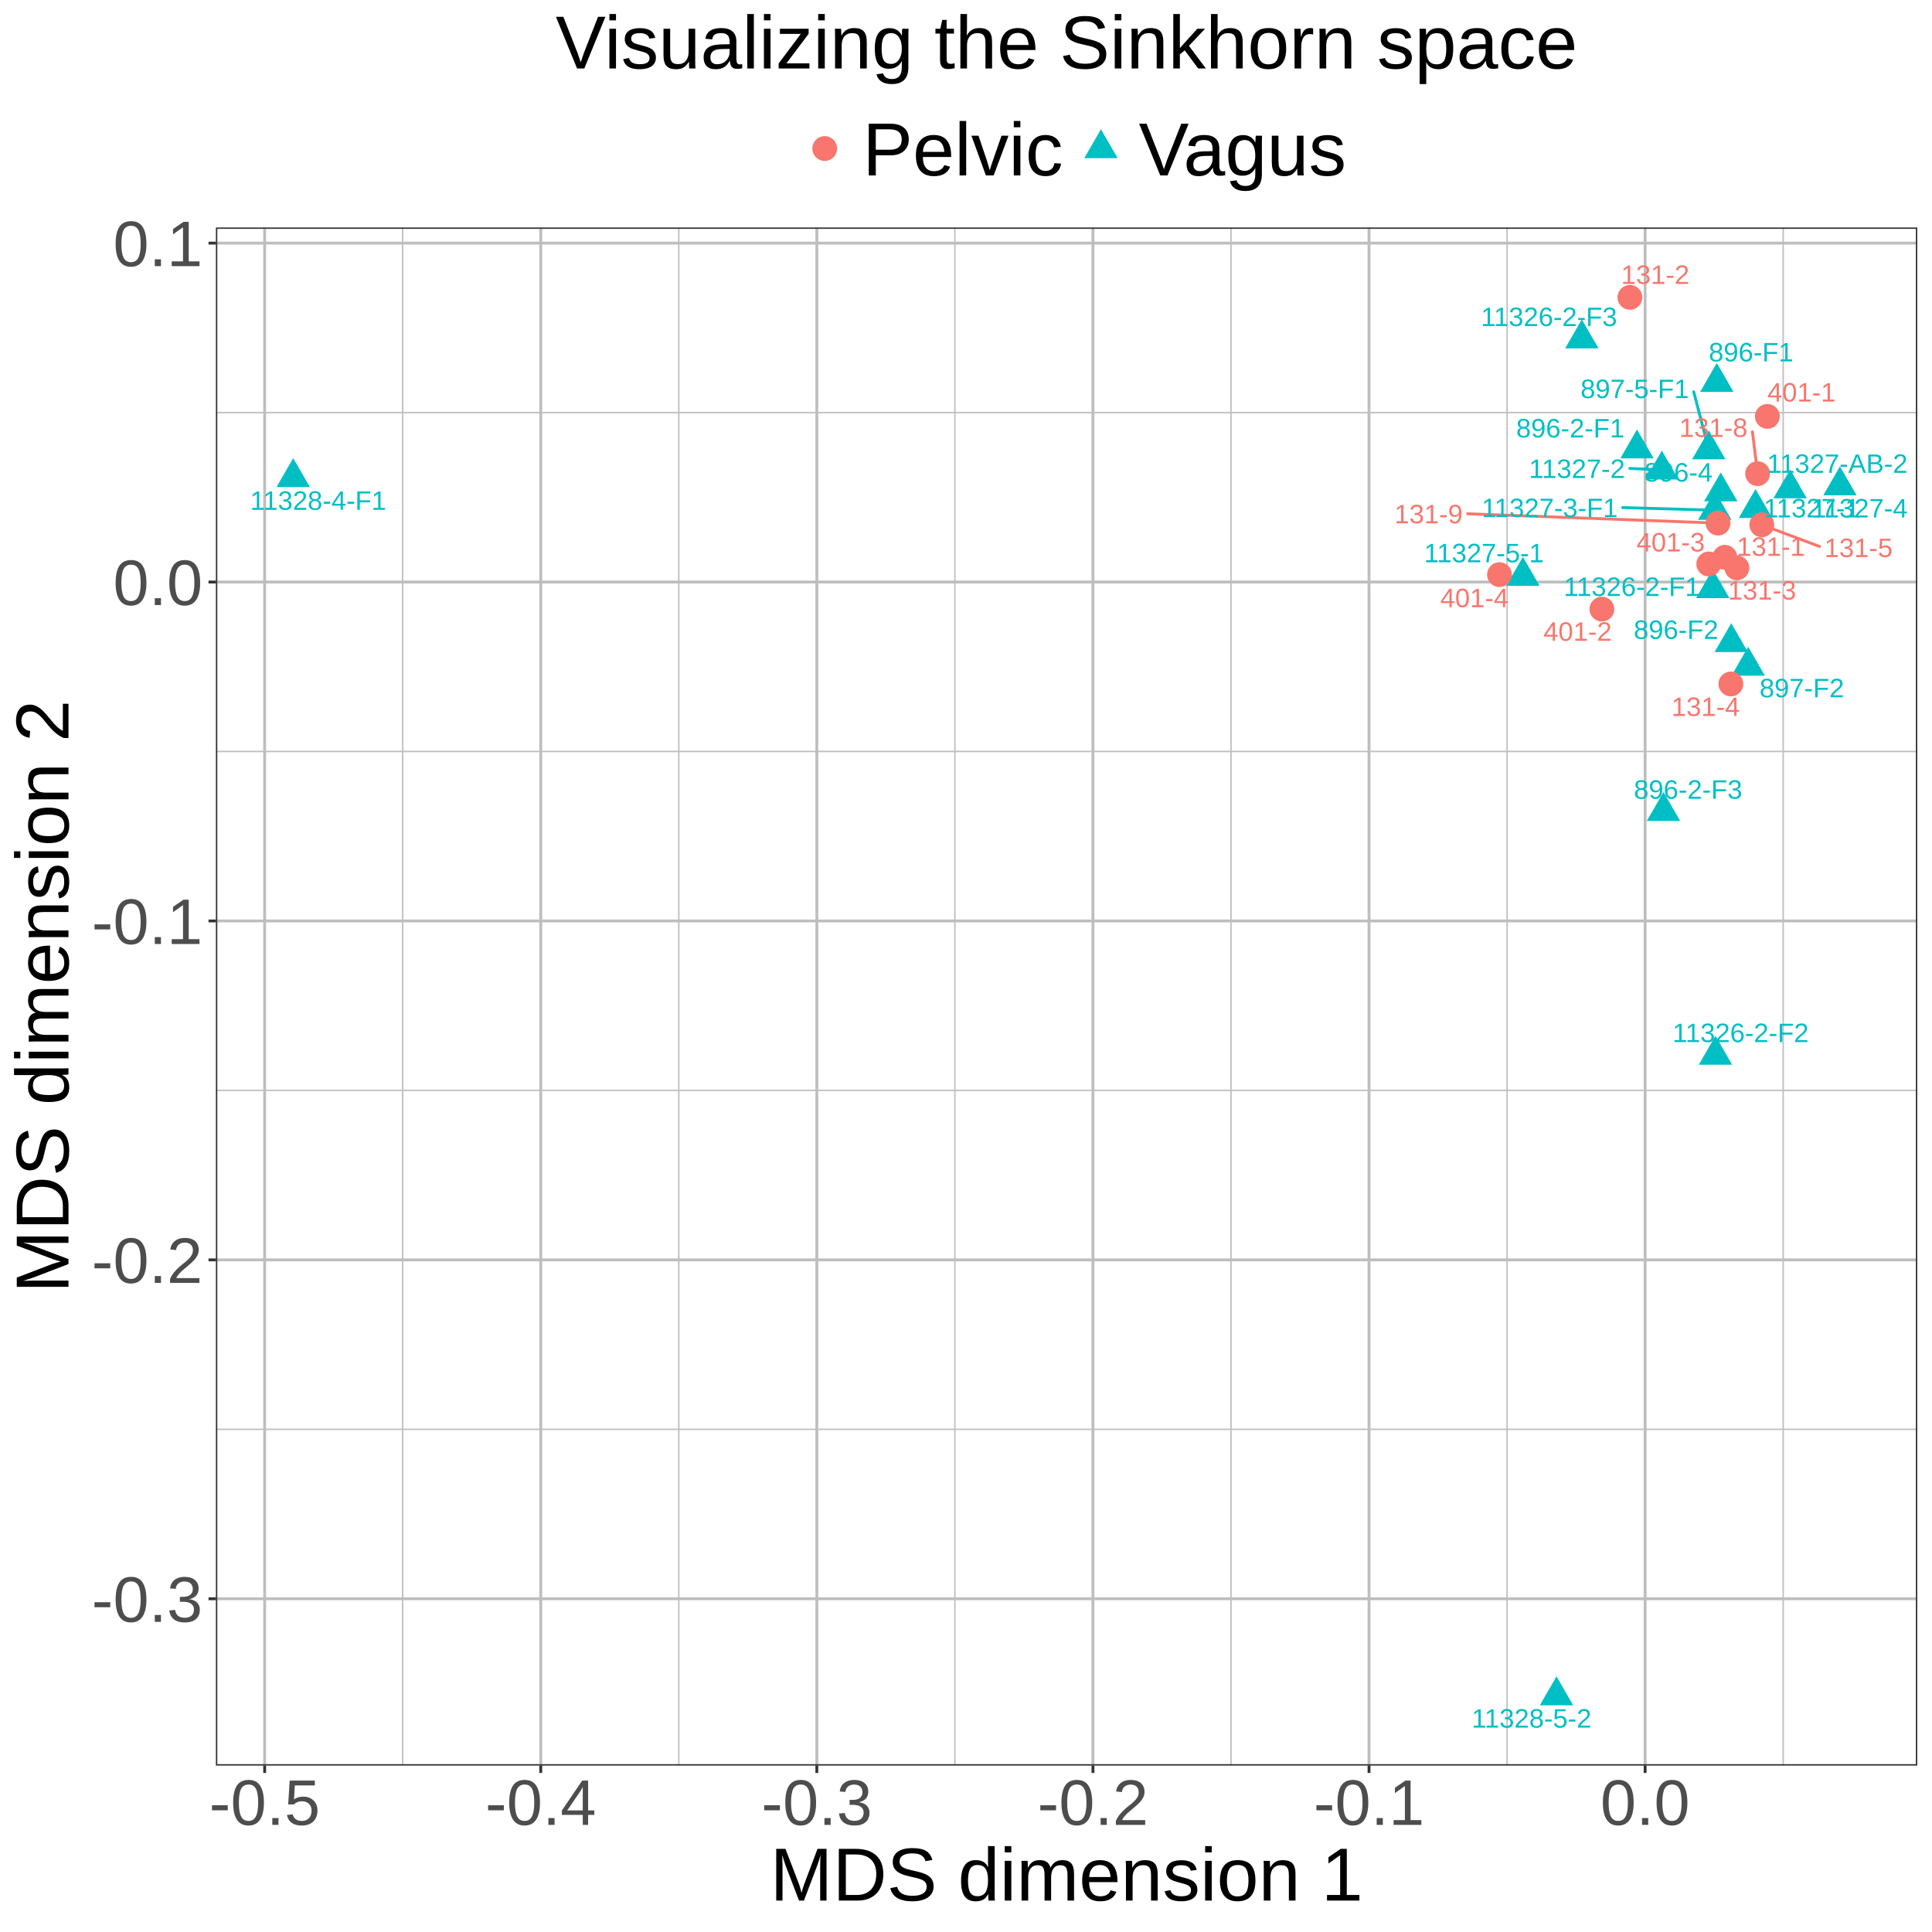
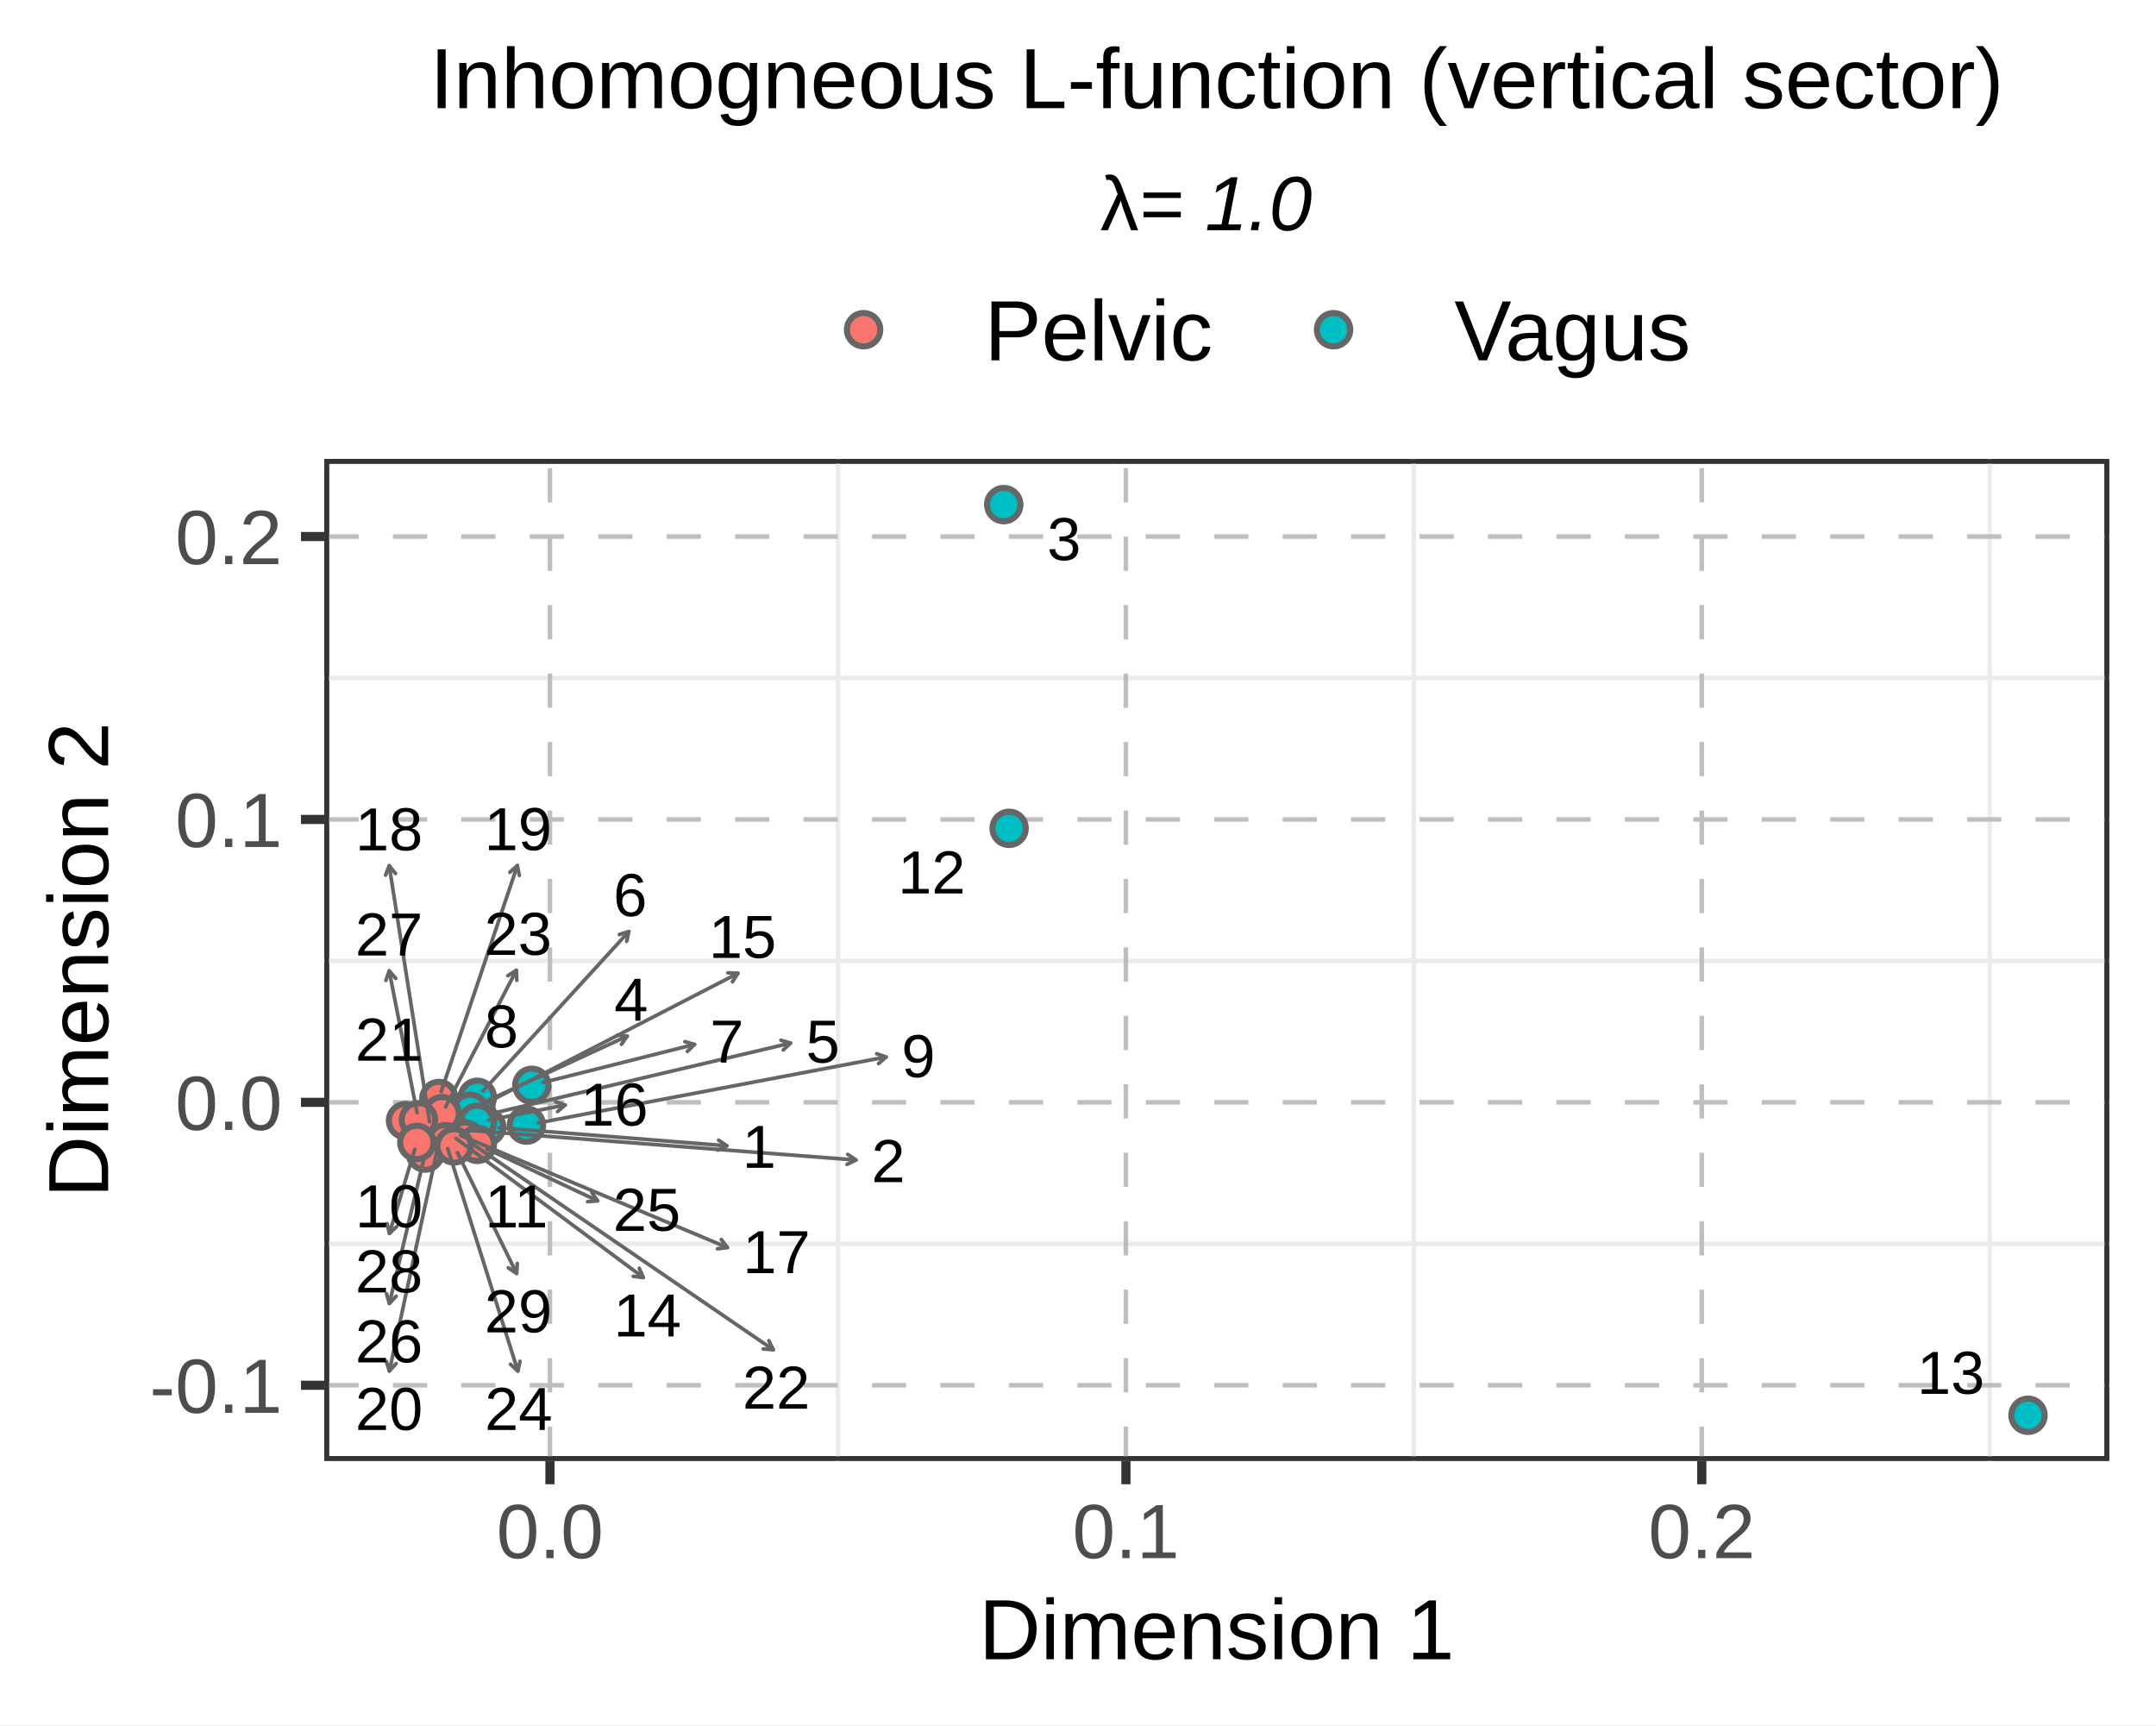
- <svg xmlns="http://www.w3.org/2000/svg" class="svglite" width="720.00pt" height="720.00pt" viewBox="0 0 720.00 720.00">
+ <svg xmlns="http://www.w3.org/2000/svg" class="svglite" width="252.00pt" height="201.60pt" viewBox="0 0 252.00 201.60">
  <defs>
    <style type="text/css">
    .svglite line, .svglite polyline, .svglite polygon, .svglite path, .svglite rect, .svglite circle {
      fill: none;
      stroke: #000000;
      stroke-linecap: round;
      stroke-linejoin: round;
      stroke-miterlimit: 10.00;
    }
    .svglite text {
      white-space: pre;
    }
  </style>
  </defs>
  <rect width="100%" height="100%" style="stroke: none; fill: #FFFFFF;" />
  <defs>
-     <clipPath id="cpMC4wMHw3MjAuMDB8MC4wMHw3MjAuMDA=">
-       <rect x="0.00" y="0.00" width="720.00" height="720.00" />
+     <clipPath id="cpMC4wMHwyNTIuMDB8MC4wMHwyMDEuNjA=">
+       <rect x="0.00" y="0.00" width="252.00" height="201.60" />
    </clipPath>
  </defs>
-   <g clip-path="url(#cpMC4wMHw3MjAuMDB8MC4wMHw3MjAuMDA=)">
-     <rect x="0.00" y="0.00" width="720.00" height="720.00" style="stroke-width: 1.07; stroke: #FFFFFF; fill: #FFFFFF;" />
+   <g clip-path="url(#cpMC4wMHwyNTIuMDB8MC4wMHwyMDEuNjA=)">
+     <rect x="0.00" y="0.00" width="252.00" height="201.60" style="stroke-width: 1.07; stroke: #FFFFFF; fill: #FFFFFF;" />
  </g>
  <defs>
-     <clipPath id="cpODAuNDV8NzE0LjUyfDg0Ljc2fDY1Ny45OA==">
-       <rect x="80.45" y="84.76" width="634.07" height="573.22" />
+     <clipPath id="cpMzcuOTJ8MjQ2LjUyfDUzLjY1fDE3MC43MQ==">
+       <rect x="37.92" y="53.65" width="208.60" height="117.06" />
    </clipPath>
  </defs>
-   <g clip-path="url(#cpODAuNDV8NzE0LjUyfDg0Ljc2fDY1Ny45OA==)">
-     <rect x="80.45" y="84.76" width="634.07" height="573.22" style="stroke-width: 1.07; stroke: none; fill: #FFFFFF;" />
-     <polyline points="80.45,532.67 714.52,532.67 " style="stroke-width: 0.53; stroke: #BEBEBE; stroke-linecap: butt;" />
-     <polyline points="80.45,406.36 714.52,406.36 " style="stroke-width: 0.53; stroke: #BEBEBE; stroke-linecap: butt;" />
-     <polyline points="80.45,280.05 714.52,280.05 " style="stroke-width: 0.53; stroke: #BEBEBE; stroke-linecap: butt;" />
-     <polyline points="80.45,153.75 714.52,153.75 " style="stroke-width: 0.53; stroke: #BEBEBE; stroke-linecap: butt;" />
-     <polyline points="150.07,657.98 150.07,84.76 " style="stroke-width: 0.53; stroke: #BEBEBE; stroke-linecap: butt;" />
-     <polyline points="252.97,657.98 252.97,84.76 " style="stroke-width: 0.53; stroke: #BEBEBE; stroke-linecap: butt;" />
-     <polyline points="355.86,657.98 355.86,84.76 " style="stroke-width: 0.53; stroke: #BEBEBE; stroke-linecap: butt;" />
-     <polyline points="458.75,657.98 458.75,84.76 " style="stroke-width: 0.53; stroke: #BEBEBE; stroke-linecap: butt;" />
-     <polyline points="561.65,657.98 561.65,84.76 " style="stroke-width: 0.53; stroke: #BEBEBE; stroke-linecap: butt;" />
-     <polyline points="664.54,657.98 664.54,84.76 " style="stroke-width: 0.53; stroke: #BEBEBE; stroke-linecap: butt;" />
-     <polyline points="80.45,595.82 714.52,595.82 " style="stroke-width: 1.07; stroke: #BEBEBE; stroke-linecap: butt;" />
-     <polyline points="80.45,469.51 714.52,469.51 " style="stroke-width: 1.07; stroke: #BEBEBE; stroke-linecap: butt;" />
-     <polyline points="80.45,343.21 714.52,343.21 " style="stroke-width: 1.07; stroke: #BEBEBE; stroke-linecap: butt;" />
-     <polyline points="80.45,216.90 714.52,216.90 " style="stroke-width: 1.07; stroke: #BEBEBE; stroke-linecap: butt;" />
-     <polyline points="80.45,90.60 714.52,90.60 " style="stroke-width: 1.07; stroke: #BEBEBE; stroke-linecap: butt;" />
-     <polyline points="98.63,657.98 98.63,84.76 " style="stroke-width: 1.07; stroke: #BEBEBE; stroke-linecap: butt;" />
-     <polyline points="201.52,657.98 201.52,84.76 " style="stroke-width: 1.07; stroke: #BEBEBE; stroke-linecap: butt;" />
-     <polyline points="304.41,657.98 304.41,84.76 " style="stroke-width: 1.07; stroke: #BEBEBE; stroke-linecap: butt;" />
-     <polyline points="407.31,657.98 407.31,84.76 " style="stroke-width: 1.07; stroke: #BEBEBE; stroke-linecap: butt;" />
-     <polyline points="510.20,657.98 510.20,84.76 " style="stroke-width: 1.07; stroke: #BEBEBE; stroke-linecap: butt;" />
-     <polyline points="613.09,657.98 613.09,84.76 " style="stroke-width: 1.07; stroke: #BEBEBE; stroke-linecap: butt;" />
-     <polygon points="639.31,386.01 645.53,396.79 633.08,396.79 " style="stroke-width: 0.71; stroke: none; fill: #00BFC4;" />
-     <polygon points="589.50,119.04 595.73,129.83 583.28,129.83 " style="stroke-width: 0.71; stroke: none; fill: #00BFC4;" />
-     <polygon points="638.29,212.12 644.52,222.91 632.07,222.91 " style="stroke-width: 0.71; stroke: none; fill: #00BFC4;" />
-     <polygon points="654.22,182.24 660.45,193.02 648.00,193.02 " style="stroke-width: 0.71; stroke: none; fill: #00BFC4;" />
-     <polygon points="619.33,167.92 625.55,178.70 613.10,178.70 " style="stroke-width: 0.71; stroke: none; fill: #00BFC4;" />
-     <polygon points="639.06,182.95 645.28,193.73 632.83,193.73 " style="stroke-width: 0.71; stroke: none; fill: #00BFC4;" />
-     <polygon points="685.70,173.81 691.92,184.59 679.47,184.59 " style="stroke-width: 0.71; stroke: none; fill: #00BFC4;" />
-     <polygon points="567.54,207.53 573.77,218.32 561.31,218.32 " style="stroke-width: 0.71; stroke: none; fill: #00BFC4;" />
-     <polygon points="667.13,174.92 673.35,185.70 660.90,185.70 " style="stroke-width: 0.71; stroke: none; fill: #00BFC4;" />
-     <polygon points="109.27,170.72 115.50,181.51 103.05,181.51 " style="stroke-width: 0.71; stroke: none; fill: #00BFC4;" />
-     <polygon points="580.07,624.74 586.29,635.52 573.84,635.52 " style="stroke-width: 0.71; stroke: none; fill: #00BFC4;" />
-     <polygon points="610.06,160.05 616.29,170.83 603.84,170.83 " style="stroke-width: 0.71; stroke: none; fill: #00BFC4;" />
-     <polygon points="619.93,295.16 626.16,305.94 613.71,305.94 " style="stroke-width: 0.71; stroke: none; fill: #00BFC4;" />
-     <polygon points="641.28,176.06 647.51,186.84 635.06,186.84 " style="stroke-width: 0.71; stroke: none; fill: #00BFC4;" />
-     <polygon points="639.81,135.27 646.03,146.05 633.58,146.05 " style="stroke-width: 0.71; stroke: none; fill: #00BFC4;" />
-     <polygon points="645.19,232.24 651.41,243.02 638.96,243.02 " style="stroke-width: 0.71; stroke: none; fill: #00BFC4;" />
-     <polygon points="636.82,160.39 643.04,171.17 630.59,171.17 " style="stroke-width: 0.71; stroke: none; fill: #00BFC4;" />
-     <polygon points="651.50,241.02 657.73,251.80 645.28,251.80 " style="stroke-width: 0.71; stroke: none; fill: #00BFC4;" />
-     <circle cx="642.80" cy="207.69" r="4.62" style="stroke-width: 0.71; stroke: none; fill: #F8766D;" />
-     <circle cx="607.42" cy="110.82" r="4.62" style="stroke-width: 0.71; stroke: none; fill: #F8766D;" />
-     <circle cx="647.30" cy="211.63" r="4.62" style="stroke-width: 0.71; stroke: none; fill: #F8766D;" />
-     <circle cx="645.05" cy="254.89" r="4.62" style="stroke-width: 0.71; stroke: none; fill: #F8766D;" />
-     <circle cx="656.58" cy="195.57" r="4.62" style="stroke-width: 0.71; stroke: none; fill: #F8766D;" />
-     <circle cx="655.01" cy="176.52" r="4.62" style="stroke-width: 0.71; stroke: none; fill: #F8766D;" />
-     <circle cx="640.26" cy="194.95" r="4.62" style="stroke-width: 0.71; stroke: none; fill: #F8766D;" />
-     <circle cx="658.64" cy="155.18" r="4.62" style="stroke-width: 0.71; stroke: none; fill: #F8766D;" />
-     <circle cx="596.98" cy="227.00" r="4.62" style="stroke-width: 0.71; stroke: none; fill: #F8766D;" />
-     <circle cx="636.80" cy="210.19" r="4.62" style="stroke-width: 0.71; stroke: none; fill: #F8766D;" />
-     <circle cx="558.81" cy="214.15" r="4.62" style="stroke-width: 0.71; stroke: none; fill: #F8766D;" />
-     <line x1="607.39" y1="174.57" x2="618.13" y2="175.05" style="stroke-width: 1.07; stroke: #00BFC4;" />
-     <line x1="604.70" y1="189.16" x2="637.86" y2="190.10" style="stroke-width: 1.07; stroke: #00BFC4;" />
-     <line x1="631.20" y1="146.00" x2="636.54" y2="166.52" style="stroke-width: 1.07; stroke: #00BFC4;" />
-     <line x1="678.09" y1="203.66" x2="657.68" y2="195.99" style="stroke-width: 1.07; stroke: #F8766D;" />
-     <line x1="653.08" y1="160.91" x2="654.88" y2="175.44" style="stroke-width: 1.07; stroke: #F8766D;" />
-     <line x1="546.94" y1="191.46" x2="639.06" y2="194.91" style="stroke-width: 1.07; stroke: #F8766D;" />
-     <text x="648.69" y="388.36" text-anchor="middle" style="font-size: 9.96px;fill: #00BFC4; font-family: &quot;Arial&quot;;" textLength="50.72px" lengthAdjust="spacingAndGlyphs">11326-2-F2</text>
-     <text x="577.28" y="121.52" text-anchor="middle" style="font-size: 9.96px;fill: #00BFC4; font-family: &quot;Arial&quot;;" textLength="50.72px" lengthAdjust="spacingAndGlyphs">11326-2-F3</text>
-     <text x="608.13" y="222.10" text-anchor="middle" style="font-size: 9.96px;fill: #00BFC4; font-family: &quot;Arial&quot;;" textLength="50.72px" lengthAdjust="spacingAndGlyphs">11326-2-F1</text>
-     <text x="675.18" y="192.82" text-anchor="middle" style="font-size: 9.96px;fill: #00BFC4; font-family: &quot;Arial&quot;;" textLength="35.79px" lengthAdjust="spacingAndGlyphs">11327-1</text>
-     <text x="587.70" y="178.13" text-anchor="middle" style="font-size: 9.96px;fill: #00BFC4; font-family: &quot;Arial&quot;;" textLength="35.79px" lengthAdjust="spacingAndGlyphs">11327-2</text>
-     <text x="577.54" y="192.72" text-anchor="middle" style="font-size: 9.96px;fill: #00BFC4; font-family: &quot;Arial&quot;;" textLength="50.72px" lengthAdjust="spacingAndGlyphs">11327-3-F1</text>
-     <text x="693.02" y="192.85" text-anchor="middle" style="font-size: 9.96px;fill: #00BFC4; font-family: &quot;Arial&quot;;" textLength="35.79px" lengthAdjust="spacingAndGlyphs">11327-4</text>
-     <text x="553.04" y="209.55" text-anchor="middle" style="font-size: 9.96px;fill: #00BFC4; font-family: &quot;Arial&quot;;" textLength="44.64px" lengthAdjust="spacingAndGlyphs">11327-5-1</text>
-     <text x="684.73" y="176.22" text-anchor="middle" style="font-size: 9.96px;fill: #00BFC4; font-family: &quot;Arial&quot;;" textLength="52.38px" lengthAdjust="spacingAndGlyphs">11327-AB-2</text>
-     <text x="118.60" y="190.00" text-anchor="middle" style="font-size: 9.96px;fill: #00BFC4; font-family: &quot;Arial&quot;;" textLength="50.72px" lengthAdjust="spacingAndGlyphs">11328-4-F1</text>
-     <text x="570.78" y="643.84" text-anchor="middle" style="font-size: 9.96px;fill: #00BFC4; font-family: &quot;Arial&quot;;" textLength="44.64px" lengthAdjust="spacingAndGlyphs">11328-5-2</text>
-     <text x="585.23" y="163.02" text-anchor="middle" style="font-size: 9.96px;fill: #00BFC4; font-family: &quot;Arial&quot;;" textLength="40.38px" lengthAdjust="spacingAndGlyphs">896-2-F1</text>
-     <text x="629.09" y="297.67" text-anchor="middle" style="font-size: 9.96px;fill: #00BFC4; font-family: &quot;Arial&quot;;" textLength="40.38px" lengthAdjust="spacingAndGlyphs">896-2-F3</text>
-     <text x="625.51" y="179.47" text-anchor="middle" style="font-size: 9.96px;fill: #00BFC4; font-family: &quot;Arial&quot;;" textLength="25.46px" lengthAdjust="spacingAndGlyphs">896-4</text>
-     <text x="652.57" y="134.69" text-anchor="middle" style="font-size: 9.96px;fill: #00BFC4; font-family: &quot;Arial&quot;;" textLength="31.54px" lengthAdjust="spacingAndGlyphs">896-F1</text>
-     <text x="624.62" y="238.11" text-anchor="middle" style="font-size: 9.96px;fill: #00BFC4; font-family: &quot;Arial&quot;;" textLength="31.54px" lengthAdjust="spacingAndGlyphs">896-F2</text>
-     <text x="609.21" y="148.36" text-anchor="middle" style="font-size: 9.96px;fill: #00BFC4; font-family: &quot;Arial&quot;;" textLength="40.38px" lengthAdjust="spacingAndGlyphs">897-5-F1</text>
-     <text x="671.50" y="259.86" text-anchor="middle" style="font-size: 9.96px;fill: #00BFC4; font-family: &quot;Arial&quot;;" textLength="31.54px" lengthAdjust="spacingAndGlyphs">897-F2</text>
-     <text x="659.96" y="207.15" text-anchor="middle" style="font-size: 9.96px;fill: #F8766D; font-family: &quot;Arial&quot;;" textLength="25.46px" lengthAdjust="spacingAndGlyphs">131-1</text>
-     <text x="616.87" y="105.81" text-anchor="middle" style="font-size: 9.96px;fill: #F8766D; font-family: &quot;Arial&quot;;" textLength="25.46px" lengthAdjust="spacingAndGlyphs">131-2</text>
-     <text x="656.66" y="223.45" text-anchor="middle" style="font-size: 9.96px;fill: #F8766D; font-family: &quot;Arial&quot;;" textLength="25.46px" lengthAdjust="spacingAndGlyphs">131-3</text>
-     <text x="635.65" y="266.83" text-anchor="middle" style="font-size: 9.96px;fill: #F8766D; font-family: &quot;Arial&quot;;" textLength="25.46px" lengthAdjust="spacingAndGlyphs">131-4</text>
-     <text x="692.62" y="207.61" text-anchor="middle" style="font-size: 9.96px;fill: #F8766D; font-family: &quot;Arial&quot;;" textLength="25.46px" lengthAdjust="spacingAndGlyphs">131-5</text>
-     <text x="638.55" y="162.82" text-anchor="middle" style="font-size: 9.96px;fill: #F8766D; font-family: &quot;Arial&quot;;" textLength="25.46px" lengthAdjust="spacingAndGlyphs">131-8</text>
-     <text x="532.41" y="195.02" text-anchor="middle" style="font-size: 9.96px;fill: #F8766D; font-family: &quot;Arial&quot;;" textLength="25.46px" lengthAdjust="spacingAndGlyphs">131-9</text>
-     <text x="671.39" y="149.64" text-anchor="middle" style="font-size: 9.96px;fill: #F8766D; font-family: &quot;Arial&quot;;" textLength="25.46px" lengthAdjust="spacingAndGlyphs">401-1</text>
-     <text x="587.94" y="238.80" text-anchor="middle" style="font-size: 9.96px;fill: #F8766D; font-family: &quot;Arial&quot;;" textLength="25.46px" lengthAdjust="spacingAndGlyphs">401-2</text>
-     <text x="622.61" y="205.52" text-anchor="middle" style="font-size: 9.96px;fill: #F8766D; font-family: &quot;Arial&quot;;" textLength="25.46px" lengthAdjust="spacingAndGlyphs">401-3</text>
-     <text x="549.46" y="226.29" text-anchor="middle" style="font-size: 9.96px;fill: #F8766D; font-family: &quot;Arial&quot;;" textLength="25.46px" lengthAdjust="spacingAndGlyphs">401-4</text>
-     <rect x="80.45" y="84.76" width="634.07" height="573.22" style="stroke-width: 1.07; stroke: #333333;" />
+   <g clip-path="url(#cpMzcuOTJ8MjQ2LjUyfDUzLjY1fDE3MC43MQ==)">
+     <rect x="37.92" y="53.65" width="208.60" height="117.06" style="stroke-width: 1.07; fill: #FFFFFF;" />
+     <polyline points="37.92,145.35 246.52,145.35 " style="stroke-width: 0.53; stroke: #EBEBEB; stroke-linecap: butt;" />
+     <polyline points="37.92,112.29 246.52,112.29 " style="stroke-width: 0.53; stroke: #EBEBEB; stroke-linecap: butt;" />
+     <polyline points="37.92,79.23 246.52,79.23 " style="stroke-width: 0.53; stroke: #EBEBEB; stroke-linecap: butt;" />
+     <polyline points="97.94,170.71 97.94,53.65 " style="stroke-width: 0.53; stroke: #EBEBEB; stroke-linecap: butt;" />
+     <polyline points="165.25,170.71 165.25,53.65 " style="stroke-width: 0.53; stroke: #EBEBEB; stroke-linecap: butt;" />
+     <polyline points="232.57,170.71 232.57,53.65 " style="stroke-width: 0.53; stroke: #EBEBEB; stroke-linecap: butt;" />
+     <polyline points="37.92,161.88 246.52,161.88 " style="stroke-width: 0.53; stroke: #BEBEBE; stroke-dasharray: 4.00,4.00; stroke-linecap: butt;" />
+     <polyline points="37.92,128.82 246.52,128.82 " style="stroke-width: 0.53; stroke: #BEBEBE; stroke-dasharray: 4.00,4.00; stroke-linecap: butt;" />
+     <polyline points="37.92,95.76 246.52,95.76 " style="stroke-width: 0.53; stroke: #BEBEBE; stroke-dasharray: 4.00,4.00; stroke-linecap: butt;" />
+     <polyline points="37.92,62.70 246.52,62.70 " style="stroke-width: 0.53; stroke: #BEBEBE; stroke-dasharray: 4.00,4.00; stroke-linecap: butt;" />
+     <polyline points="64.28,170.71 64.28,53.65 " style="stroke-width: 0.53; stroke: #BEBEBE; stroke-dasharray: 4.00,4.00; stroke-linecap: butt;" />
+     <polyline points="131.60,170.71 131.60,53.65 " style="stroke-width: 0.53; stroke: #BEBEBE; stroke-dasharray: 4.00,4.00; stroke-linecap: butt;" />
+     <polyline points="198.91,170.71 198.91,53.65 " style="stroke-width: 0.53; stroke: #BEBEBE; stroke-dasharray: 4.00,4.00; stroke-linecap: butt;" />
+     <circle cx="56.88" cy="131.68" r="1.95" style="stroke-width: 0.71; stroke: #666666; fill: #00BFC4;" />
+     <circle cx="53.34" cy="131.97" r="1.95" style="stroke-width: 0.71; stroke: #666666; fill: #00BFC4;" />
+     <circle cx="117.95" cy="96.80" r="1.95" style="stroke-width: 0.71; stroke: #666666; fill: #00BFC4;" />
+     <circle cx="237.04" cy="165.39" r="1.95" style="stroke-width: 0.71; stroke: #666666; fill: #00BFC4;" />
+     <circle cx="117.32" cy="58.97" r="1.95" style="stroke-width: 0.71; stroke: #666666; fill: #00BFC4;" />
+     <circle cx="55.62" cy="129.24" r="1.95" style="stroke-width: 0.71; stroke: #666666; fill: #00BFC4;" />
+     <circle cx="55.86" cy="130.51" r="1.95" style="stroke-width: 0.71; stroke: #666666; fill: #00BFC4;" />
+     <circle cx="52.43" cy="132.40" r="1.95" style="stroke-width: 0.71; stroke: #666666; fill: #00BFC4;" />
+     <circle cx="55.79" cy="128.23" r="1.95" style="stroke-width: 0.71; stroke: #666666; fill: #00BFC4;" />
+     <circle cx="62.16" cy="126.83" r="1.95" style="stroke-width: 0.71; stroke: #666666; fill: #00BFC4;" />
+     <circle cx="52.51" cy="130.33" r="1.95" style="stroke-width: 0.71; stroke: #666666; fill: #00BFC4;" />
+     <circle cx="61.53" cy="131.48" r="1.95" style="stroke-width: 0.71; stroke: #666666; fill: #00BFC4;" />
+     <circle cx="48.89" cy="132.87" r="1.95" style="stroke-width: 0.71; stroke: #666666; fill: #00BFC4;" />
+     <circle cx="52.52" cy="132.62" r="1.95" style="stroke-width: 0.71; stroke: #666666; fill: #00BFC4;" />
+     <circle cx="54.95" cy="129.88" r="1.95" style="stroke-width: 0.71; stroke: #666666; fill: #00BFC4;" />
+     <circle cx="55.77" cy="131.16" r="1.95" style="stroke-width: 0.71; stroke: #666666; fill: #00BFC4;" />
+     <circle cx="52.66" cy="132.19" r="1.95" style="stroke-width: 0.71; stroke: #666666; fill: #00BFC4;" />
+     <circle cx="50.34" cy="131.92" r="1.95" style="stroke-width: 0.71; stroke: #666666; fill: #00BFC4;" />
+     <circle cx="51.30" cy="128.37" r="1.95" style="stroke-width: 0.71; stroke: #666666; fill: #F8766D;" />
+     <circle cx="51.26" cy="133.60" r="1.95" style="stroke-width: 0.71; stroke: #666666; fill: #F8766D;" />
+     <circle cx="47.40" cy="130.96" r="1.95" style="stroke-width: 0.71; stroke: #666666; fill: #F8766D;" />
+     <circle cx="54.40" cy="133.13" r="1.95" style="stroke-width: 0.71; stroke: #666666; fill: #F8766D;" />
+     <circle cx="51.67" cy="130.15" r="1.95" style="stroke-width: 0.71; stroke: #666666; fill: #F8766D;" />
+     <circle cx="52.07" cy="133.42" r="1.95" style="stroke-width: 0.71; stroke: #666666; fill: #F8766D;" />
+     <circle cx="55.79" cy="133.73" r="1.95" style="stroke-width: 0.71; stroke: #666666; fill: #F8766D;" />
+     <circle cx="49.70" cy="134.75" r="1.95" style="stroke-width: 0.71; stroke: #666666; fill: #F8766D;" />
+     <circle cx="48.91" cy="130.86" r="1.95" style="stroke-width: 0.71; stroke: #666666; fill: #F8766D;" />
+     <circle cx="48.72" cy="133.50" r="1.95" style="stroke-width: 0.71; stroke: #666666; fill: #F8766D;" />
+     <circle cx="53.08" cy="133.91" r="1.95" style="stroke-width: 0.71; stroke: #666666; fill: #F8766D;" />
+     <line x1="84.96" y1="133.90" x2="58.33" y2="131.79" style="stroke-width: 0.43; stroke: #666666;" />
+     <polyline points="83.90,134.41 84.96,133.90 83.99,133.24 " style="stroke-width: 0.43; stroke: #666666;" />
+     <line x1="100.05" y1="135.56" x2="54.80" y2="132.09" style="stroke-width: 0.43; stroke: #666666;" />
+     <polyline points="99.00,136.07 100.05,135.56 99.09,134.90 " style="stroke-width: 0.43; stroke: #666666;" />
+     <line x1="73.31" y1="121.08" x2="56.76" y2="128.72" style="stroke-width: 0.43; stroke: #666666;" />
+     <polyline points="72.64,122.04 73.31,121.08 72.15,120.97 " style="stroke-width: 0.43; stroke: #666666;" />
+     <line x1="92.40" y1="121.90" x2="57.21" y2="130.19" style="stroke-width: 0.43; stroke: #666666;" />
+     <polyline points="91.55,122.70 92.40,121.90 91.28,121.56 " style="stroke-width: 0.43; stroke: #666666;" />
+     <line x1="75.19" y1="149.29" x2="53.32" y2="133.05" style="stroke-width: 0.43; stroke: #666666;" />
+     <polyline points="74.02,149.15 75.19,149.29 74.72,148.21 " style="stroke-width: 0.43; stroke: #666666;" />
+     <line x1="73.50" y1="108.86" x2="56.46" y2="127.49" style="stroke-width: 0.43; stroke: #666666;" />
+     <polyline points="73.25,110.00 73.50,108.86 72.39,109.21 " style="stroke-width: 0.43; stroke: #666666;" />
+     <line x1="81.18" y1="122.05" x2="63.50" y2="126.49" style="stroke-width: 0.43; stroke: #666666;" />
+     <polyline points="80.34,122.87 81.18,122.05 80.05,121.73 " style="stroke-width: 0.43; stroke: #666666;" />
+     <line x1="103.57" y1="123.52" x2="62.92" y2="131.22" style="stroke-width: 0.43; stroke: #666666;" />
+     <polyline points="102.69,124.29 103.57,123.52 102.47,123.14 " style="stroke-width: 0.43; stroke: #666666;" />
+     <line x1="86.25" y1="113.74" x2="56.03" y2="129.32" style="stroke-width: 0.43; stroke: #666666;" />
+     <polyline points="85.61,114.73 86.25,113.74 85.08,113.69 " style="stroke-width: 0.43; stroke: #666666;" />
+     <line x1="66.05" y1="129.13" x2="57.15" y2="130.89" style="stroke-width: 0.43; stroke: #666666;" />
+     <polyline points="65.17,129.90 66.05,129.13 64.95,128.76 " style="stroke-width: 0.43; stroke: #666666;" />
+     <line x1="85.02" y1="145.79" x2="53.83" y2="132.68" style="stroke-width: 0.43; stroke: #666666;" />
+     <polyline points="83.86,145.93 85.02,145.79 84.31,144.85 " style="stroke-width: 0.43; stroke: #666666;" />
+     <line x1="45.49" y1="101.17" x2="50.21" y2="131.10" style="stroke-width: 0.43; stroke: #666666;" />
+     <polyline points="46.23,102.08 45.49,101.17 45.07,102.27 " style="stroke-width: 0.43; stroke: #666666;" />
+     <line x1="60.47" y1="101.15" x2="51.57" y2="127.56" style="stroke-width: 0.43; stroke: #666666;" />
+     <polyline points="60.70,102.30 60.47,101.15 59.60,101.93 " style="stroke-width: 0.43; stroke: #666666;" />
+     <line x1="45.51" y1="160.22" x2="51.09" y2="134.42" style="stroke-width: 0.43; stroke: #666666;" />
+     <polyline points="45.16,159.10 45.51,160.22 46.30,159.35 " style="stroke-width: 0.43; stroke: #666666;" />
+     <line x1="90.38" y1="157.73" x2="55.33" y2="133.76" style="stroke-width: 0.43; stroke: #666666;" />
+     <polyline points="89.21,157.64 90.38,157.73 89.87,156.67 " style="stroke-width: 0.43; stroke: #666666;" />
+     <line x1="60.35" y1="113.39" x2="52.08" y2="129.35" style="stroke-width: 0.43; stroke: #666666;" />
+     <polyline points="60.40,114.56 60.35,113.39 59.36,114.02 " style="stroke-width: 0.43; stroke: #666666;" />
+     <line x1="60.53" y1="160.22" x2="52.33" y2="134.23" style="stroke-width: 0.43; stroke: #666666;" />
+     <polyline points="59.66,159.43 60.53,160.22 60.78,159.08 " style="stroke-width: 0.43; stroke: #666666;" />
+     <line x1="69.85" y1="140.33" x2="56.92" y2="134.26" style="stroke-width: 0.43; stroke: #666666;" />
+     <polyline points="68.68,140.43 69.85,140.33 69.18,139.37 " style="stroke-width: 0.43; stroke: #666666;" />
+     <line x1="45.51" y1="152.32" x2="49.51" y2="135.56" style="stroke-width: 0.43; stroke: #666666;" />
+     <polyline points="45.18,151.20 45.51,152.32 46.31,151.47 " style="stroke-width: 0.43; stroke: #666666;" />
+     <line x1="45.49" y1="113.46" x2="48.75" y2="130.04" style="stroke-width: 0.43; stroke: #666666;" />
+     <polyline points="46.26,114.34 45.49,113.46 45.11,114.57 " style="stroke-width: 0.43; stroke: #666666;" />
+     <line x1="45.52" y1="144.14" x2="48.48" y2="134.31" style="stroke-width: 0.43; stroke: #666666;" />
+     <polyline points="45.25,143.00 45.52,144.14 46.37,143.34 " style="stroke-width: 0.43; stroke: #666666;" />
+     <line x1="60.38" y1="148.81" x2="53.47" y2="134.70" style="stroke-width: 0.43; stroke: #666666;" />
+     <polyline points="59.41,148.16 60.38,148.81 60.46,147.65 " style="stroke-width: 0.43; stroke: #666666;" />
+     <text x="88.73" y="136.47" text-anchor="middle" style="font-size: 7.11px; font-family: &quot;Arial&quot;;" textLength="3.95px" lengthAdjust="spacingAndGlyphs">1</text>
+     <text x="103.83" y="138.14" text-anchor="middle" style="font-size: 7.11px; font-family: &quot;Arial&quot;;" textLength="3.95px" lengthAdjust="spacingAndGlyphs">2</text>
+     <text x="108.90" y="104.41" text-anchor="middle" style="font-size: 7.11px; font-family: &quot;Arial&quot;;" textLength="7.91px" lengthAdjust="spacingAndGlyphs">12</text>
+     <text x="228.02" y="162.88" text-anchor="middle" style="font-size: 7.11px; font-family: &quot;Arial&quot;;" textLength="7.91px" lengthAdjust="spacingAndGlyphs">13</text>
+     <text x="124.37" y="65.46" text-anchor="middle" style="font-size: 7.11px; font-family: &quot;Arial&quot;;" textLength="3.95px" lengthAdjust="spacingAndGlyphs">3</text>
+     <text x="73.77" y="119.28" text-anchor="middle" style="font-size: 7.11px; font-family: &quot;Arial&quot;;" textLength="3.95px" lengthAdjust="spacingAndGlyphs">4</text>
+     <text x="96.18" y="124.18" text-anchor="middle" style="font-size: 7.11px; font-family: &quot;Arial&quot;;" textLength="3.95px" lengthAdjust="spacingAndGlyphs">5</text>
+     <text x="75.67" y="156.18" text-anchor="middle" style="font-size: 7.11px; font-family: &quot;Arial&quot;;" textLength="7.91px" lengthAdjust="spacingAndGlyphs">14</text>
+     <text x="73.66" y="107.06" text-anchor="middle" style="font-size: 7.11px; font-family: &quot;Arial&quot;;" textLength="3.95px" lengthAdjust="spacingAndGlyphs">6</text>
+     <text x="84.96" y="124.17" text-anchor="middle" style="font-size: 7.11px; font-family: &quot;Arial&quot;;" textLength="3.95px" lengthAdjust="spacingAndGlyphs">7</text>
+     <text x="58.61" y="122.41" text-anchor="middle" style="font-size: 7.11px; font-family: &quot;Arial&quot;;" textLength="3.95px" lengthAdjust="spacingAndGlyphs">8</text>
+     <text x="107.35" y="125.88" text-anchor="middle" style="font-size: 7.11px; font-family: &quot;Arial&quot;;" textLength="3.95px" lengthAdjust="spacingAndGlyphs">9</text>
+     <text x="45.47" y="143.42" text-anchor="middle" style="font-size: 7.11px; font-family: &quot;Arial&quot;;" textLength="7.91px" lengthAdjust="spacingAndGlyphs">10</text>
+     <text x="60.36" y="143.43" text-anchor="middle" style="font-size: 7.11px; font-family: &quot;Arial&quot;;" textLength="7.38px" lengthAdjust="spacingAndGlyphs">11</text>
+     <text x="86.79" y="111.94" text-anchor="middle" style="font-size: 7.11px; font-family: &quot;Arial&quot;;" textLength="7.91px" lengthAdjust="spacingAndGlyphs">15</text>
+     <text x="71.81" y="131.54" text-anchor="middle" style="font-size: 7.11px; font-family: &quot;Arial&quot;;" textLength="7.91px" lengthAdjust="spacingAndGlyphs">16</text>
+     <text x="90.77" y="148.78" text-anchor="middle" style="font-size: 7.11px; font-family: &quot;Arial&quot;;" textLength="7.91px" lengthAdjust="spacingAndGlyphs">17</text>
+     <text x="45.47" y="99.37" text-anchor="middle" style="font-size: 7.11px; font-family: &quot;Arial&quot;;" textLength="7.91px" lengthAdjust="spacingAndGlyphs">18</text>
+     <text x="60.56" y="99.35" text-anchor="middle" style="font-size: 7.11px; font-family: &quot;Arial&quot;;" textLength="7.91px" lengthAdjust="spacingAndGlyphs">19</text>
+     <text x="45.47" y="167.11" text-anchor="middle" style="font-size: 7.11px; font-family: &quot;Arial&quot;;" textLength="7.91px" lengthAdjust="spacingAndGlyphs">20</text>
+     <text x="45.47" y="123.95" text-anchor="middle" style="font-size: 7.11px; font-family: &quot;Arial&quot;;" textLength="7.91px" lengthAdjust="spacingAndGlyphs">21</text>
+     <text x="90.73" y="164.62" text-anchor="middle" style="font-size: 7.11px; font-family: &quot;Arial&quot;;" textLength="7.91px" lengthAdjust="spacingAndGlyphs">22</text>
+     <text x="60.55" y="111.59" text-anchor="middle" style="font-size: 7.11px; font-family: &quot;Arial&quot;;" textLength="7.91px" lengthAdjust="spacingAndGlyphs">23</text>
+     <text x="60.61" y="167.11" text-anchor="middle" style="font-size: 7.11px; font-family: &quot;Arial&quot;;" textLength="7.91px" lengthAdjust="spacingAndGlyphs">24</text>
+     <text x="75.60" y="143.83" text-anchor="middle" style="font-size: 7.11px; font-family: &quot;Arial&quot;;" textLength="7.91px" lengthAdjust="spacingAndGlyphs">25</text>
+     <text x="45.47" y="159.21" text-anchor="middle" style="font-size: 7.11px; font-family: &quot;Arial&quot;;" textLength="7.91px" lengthAdjust="spacingAndGlyphs">26</text>
+     <text x="45.47" y="111.66" text-anchor="middle" style="font-size: 7.11px; font-family: &quot;Arial&quot;;" textLength="7.91px" lengthAdjust="spacingAndGlyphs">27</text>
+     <text x="45.47" y="151.03" text-anchor="middle" style="font-size: 7.11px; font-family: &quot;Arial&quot;;" textLength="7.91px" lengthAdjust="spacingAndGlyphs">28</text>
+     <text x="60.58" y="155.70" text-anchor="middle" style="font-size: 7.11px; font-family: &quot;Arial&quot;;" textLength="7.91px" lengthAdjust="spacingAndGlyphs">29</text>
+     <rect x="37.92" y="53.65" width="208.60" height="117.06" style="stroke-width: 1.07; stroke: #333333;" />
  </g>
-   <g clip-path="url(#cpMC4wMHw3MjAuMDB8MC4wMHw3MjAuMDA=)">
-     <text x="75.52" y="604.41" text-anchor="end" style="font-size: 24.00px;fill: #4D4D4D; font-family: &quot;Arial&quot;;" textLength="41.36px" lengthAdjust="spacingAndGlyphs">-0.3</text>
-     <text x="75.52" y="478.10" text-anchor="end" style="font-size: 24.00px;fill: #4D4D4D; font-family: &quot;Arial&quot;;" textLength="41.36px" lengthAdjust="spacingAndGlyphs">-0.2</text>
-     <text x="75.52" y="351.80" text-anchor="end" style="font-size: 24.00px;fill: #4D4D4D; font-family: &quot;Arial&quot;;" textLength="41.36px" lengthAdjust="spacingAndGlyphs">-0.1</text>
-     <text x="75.52" y="225.49" text-anchor="end" style="font-size: 24.00px;fill: #4D4D4D; font-family: &quot;Arial&quot;;" textLength="33.36px" lengthAdjust="spacingAndGlyphs">0.0</text>
-     <text x="75.52" y="99.19" text-anchor="end" style="font-size: 24.00px;fill: #4D4D4D; font-family: &quot;Arial&quot;;" textLength="33.36px" lengthAdjust="spacingAndGlyphs">0.1</text>
-     <polyline points="77.71,595.82 80.45,595.82 " style="stroke-width: 1.07; stroke: #333333; stroke-linecap: butt;" />
-     <polyline points="77.71,469.51 80.45,469.51 " style="stroke-width: 1.07; stroke: #333333; stroke-linecap: butt;" />
-     <polyline points="77.71,343.21 80.45,343.21 " style="stroke-width: 1.07; stroke: #333333; stroke-linecap: butt;" />
-     <polyline points="77.71,216.90 80.45,216.90 " style="stroke-width: 1.07; stroke: #333333; stroke-linecap: butt;" />
-     <polyline points="77.71,90.60 80.45,90.60 " style="stroke-width: 1.07; stroke: #333333; stroke-linecap: butt;" />
-     <polyline points="98.63,660.72 98.63,657.98 " style="stroke-width: 1.07; stroke: #333333; stroke-linecap: butt;" />
-     <polyline points="201.52,660.72 201.52,657.98 " style="stroke-width: 1.07; stroke: #333333; stroke-linecap: butt;" />
-     <polyline points="304.41,660.72 304.41,657.98 " style="stroke-width: 1.07; stroke: #333333; stroke-linecap: butt;" />
-     <polyline points="407.31,660.72 407.31,657.98 " style="stroke-width: 1.07; stroke: #333333; stroke-linecap: butt;" />
-     <polyline points="510.20,660.72 510.20,657.98 " style="stroke-width: 1.07; stroke: #333333; stroke-linecap: butt;" />
-     <polyline points="613.09,660.72 613.09,657.98 " style="stroke-width: 1.07; stroke: #333333; stroke-linecap: butt;" />
-     <text x="98.63" y="680.09" text-anchor="middle" style="font-size: 24.00px;fill: #4D4D4D; font-family: &quot;Arial&quot;;" textLength="41.36px" lengthAdjust="spacingAndGlyphs">-0.5</text>
-     <text x="201.52" y="680.09" text-anchor="middle" style="font-size: 24.00px;fill: #4D4D4D; font-family: &quot;Arial&quot;;" textLength="41.36px" lengthAdjust="spacingAndGlyphs">-0.4</text>
-     <text x="304.41" y="680.09" text-anchor="middle" style="font-size: 24.00px;fill: #4D4D4D; font-family: &quot;Arial&quot;;" textLength="41.36px" lengthAdjust="spacingAndGlyphs">-0.3</text>
-     <text x="407.31" y="680.09" text-anchor="middle" style="font-size: 24.00px;fill: #4D4D4D; font-family: &quot;Arial&quot;;" textLength="41.36px" lengthAdjust="spacingAndGlyphs">-0.2</text>
-     <text x="510.20" y="680.09" text-anchor="middle" style="font-size: 24.00px;fill: #4D4D4D; font-family: &quot;Arial&quot;;" textLength="41.36px" lengthAdjust="spacingAndGlyphs">-0.1</text>
-     <text x="613.09" y="680.09" text-anchor="middle" style="font-size: 24.00px;fill: #4D4D4D; font-family: &quot;Arial&quot;;" textLength="33.36px" lengthAdjust="spacingAndGlyphs">0.0</text>
-     <text x="286.99" y="708.28" style="font-size: 28.00px; font-family: &quot;Arial&quot;;" textLength="221.00px" lengthAdjust="spacingAndGlyphs">MDS dimension 1</text>
-     <text transform="translate(25.52,371.37) rotate(-90)" text-anchor="middle" style="font-size: 28.00px; font-family: &quot;Arial&quot;;" textLength="221.00px" lengthAdjust="spacingAndGlyphs">MDS dimension 2</text>
-     <rect x="287.76" y="36.90" width="219.46" height="36.90" style="stroke-width: 1.07; stroke: none; fill: #FFFFFF;" />
-     <rect x="298.71" y="42.38" width="17.28" height="25.94" style="stroke-width: 1.07; stroke: none; fill: #FFFFFF;" />
-     <circle cx="307.35" cy="55.35" r="4.62" style="stroke-width: 0.71; stroke: none; fill: #F8766D;" />
-     <rect x="401.65" y="42.38" width="17.28" height="25.94" style="stroke-width: 1.07; stroke: none; fill: #FFFFFF;" />
-     <polygon points="410.29,48.16 416.52,58.94 404.07,58.94 " style="stroke-width: 0.71; stroke: none; fill: #00BFC4;" />
-     <text x="321.47" y="65.37" style="font-size: 28.00px; font-family: &quot;Arial&quot;;" textLength="74.70px" lengthAdjust="spacingAndGlyphs">Pelvic</text>
-     <text x="424.41" y="65.37" style="font-size: 28.00px; font-family: &quot;Arial&quot;;" textLength="77.32px" lengthAdjust="spacingAndGlyphs">Vagus</text>
-     <text x="397.48" y="25.52" text-anchor="middle" style="font-size: 28.00px; font-family: &quot;Arial&quot;;" textLength="380.86px" lengthAdjust="spacingAndGlyphs">Visualizing the Sinkhorn space</text>
+   <g clip-path="url(#cpMC4wMHwyNTIuMDB8MC4wMHwyMDEuNjA=)">
+     <text x="32.99" y="165.10" text-anchor="end" style="font-size: 9.00px;fill: #4D4D4D; font-family: &quot;Arial&quot;;" textLength="15.50px" lengthAdjust="spacingAndGlyphs">-0.1</text>
+     <text x="32.99" y="132.04" text-anchor="end" style="font-size: 9.00px;fill: #4D4D4D; font-family: &quot;Arial&quot;;" textLength="12.51px" lengthAdjust="spacingAndGlyphs">0.0</text>
+     <text x="32.99" y="98.98" text-anchor="end" style="font-size: 9.00px;fill: #4D4D4D; font-family: &quot;Arial&quot;;" textLength="12.51px" lengthAdjust="spacingAndGlyphs">0.1</text>
+     <text x="32.99" y="65.92" text-anchor="end" style="font-size: 9.00px;fill: #4D4D4D; font-family: &quot;Arial&quot;;" textLength="12.51px" lengthAdjust="spacingAndGlyphs">0.2</text>
+     <polyline points="35.18,161.88 37.92,161.88 " style="stroke-width: 1.07; stroke: #333333; stroke-linecap: butt;" />
+     <polyline points="35.18,128.82 37.92,128.82 " style="stroke-width: 1.07; stroke: #333333; stroke-linecap: butt;" />
+     <polyline points="35.18,95.76 37.92,95.76 " style="stroke-width: 1.07; stroke: #333333; stroke-linecap: butt;" />
+     <polyline points="35.18,62.70 37.92,62.70 " style="stroke-width: 1.07; stroke: #333333; stroke-linecap: butt;" />
+     <polyline points="64.28,173.45 64.28,170.71 " style="stroke-width: 1.07; stroke: #333333; stroke-linecap: butt;" />
+     <polyline points="131.60,173.45 131.60,170.71 " style="stroke-width: 1.07; stroke: #333333; stroke-linecap: butt;" />
+     <polyline points="198.91,173.45 198.91,170.71 " style="stroke-width: 1.07; stroke: #333333; stroke-linecap: butt;" />
+     <text x="64.28" y="182.08" text-anchor="middle" style="font-size: 9.00px;fill: #4D4D4D; font-family: &quot;Arial&quot;;" textLength="12.51px" lengthAdjust="spacingAndGlyphs">0.0</text>
+     <text x="131.60" y="182.08" text-anchor="middle" style="font-size: 9.00px;fill: #4D4D4D; font-family: &quot;Arial&quot;;" textLength="12.51px" lengthAdjust="spacingAndGlyphs">0.1</text>
+     <text x="198.91" y="182.08" text-anchor="middle" style="font-size: 9.00px;fill: #4D4D4D; font-family: &quot;Arial&quot;;" textLength="12.51px" lengthAdjust="spacingAndGlyphs">0.2</text>
+     <text x="114.41" y="193.90" style="font-size: 10.00px; font-family: &quot;Arial&quot;;" textLength="55.61px" lengthAdjust="spacingAndGlyphs">Dimension 1</text>
+     <text transform="translate(12.64,112.18) rotate(-90)" text-anchor="middle" style="font-size: 10.00px; font-family: &quot;Arial&quot;;" textLength="55.61px" lengthAdjust="spacingAndGlyphs">Dimension 2</text>
+     <rect x="81.34" y="24.41" width="121.75" height="28.24" style="stroke-width: 1.07; stroke: none; fill: #FFFFFF;" />
+     <rect x="92.30" y="29.89" width="17.28" height="17.28" style="stroke-width: 1.07; stroke: none; fill: #FFFFFF;" />
+     <circle cx="100.94" cy="38.53" r="1.95" style="stroke-width: 0.71; stroke: #666666; fill: #F8766D;" />
+     <rect x="147.23" y="29.89" width="17.28" height="17.28" style="stroke-width: 1.07; stroke: none; fill: #FFFFFF;" />
+     <circle cx="155.87" cy="38.53" r="1.95" style="stroke-width: 0.71; stroke: #666666; fill: #00BFC4;" />
+     <text x="115.06" y="42.11" style="font-size: 10.00px; font-family: &quot;Arial&quot;;" textLength="26.69px" lengthAdjust="spacingAndGlyphs">Pelvic</text>
+     <text x="169.99" y="42.11" style="font-size: 10.00px; font-family: &quot;Arial&quot;;" textLength="27.63px" lengthAdjust="spacingAndGlyphs">Vagus</text>
+     <text x="128.60" y="26.90" style="font-size: 9.00px; font-family: &quot;Arial&quot;;" textLength="4.49px" lengthAdjust="spacingAndGlyphs">λ</text>
+     <text x="133.08" y="26.90" style="font-size: 9.00px; font-style: italic; font-family: &quot;Arial&quot;;" textLength="22.76px" lengthAdjust="spacingAndGlyphs"> = 1.0</text>
+     <text x="142.22" y="12.64" text-anchor="middle" style="font-size: 10.00px; font-family: &quot;Arial&quot;;" textLength="184.11px" lengthAdjust="spacingAndGlyphs">Inhomogneous L-function (vertical sector)</text>
  </g>
</svg>
